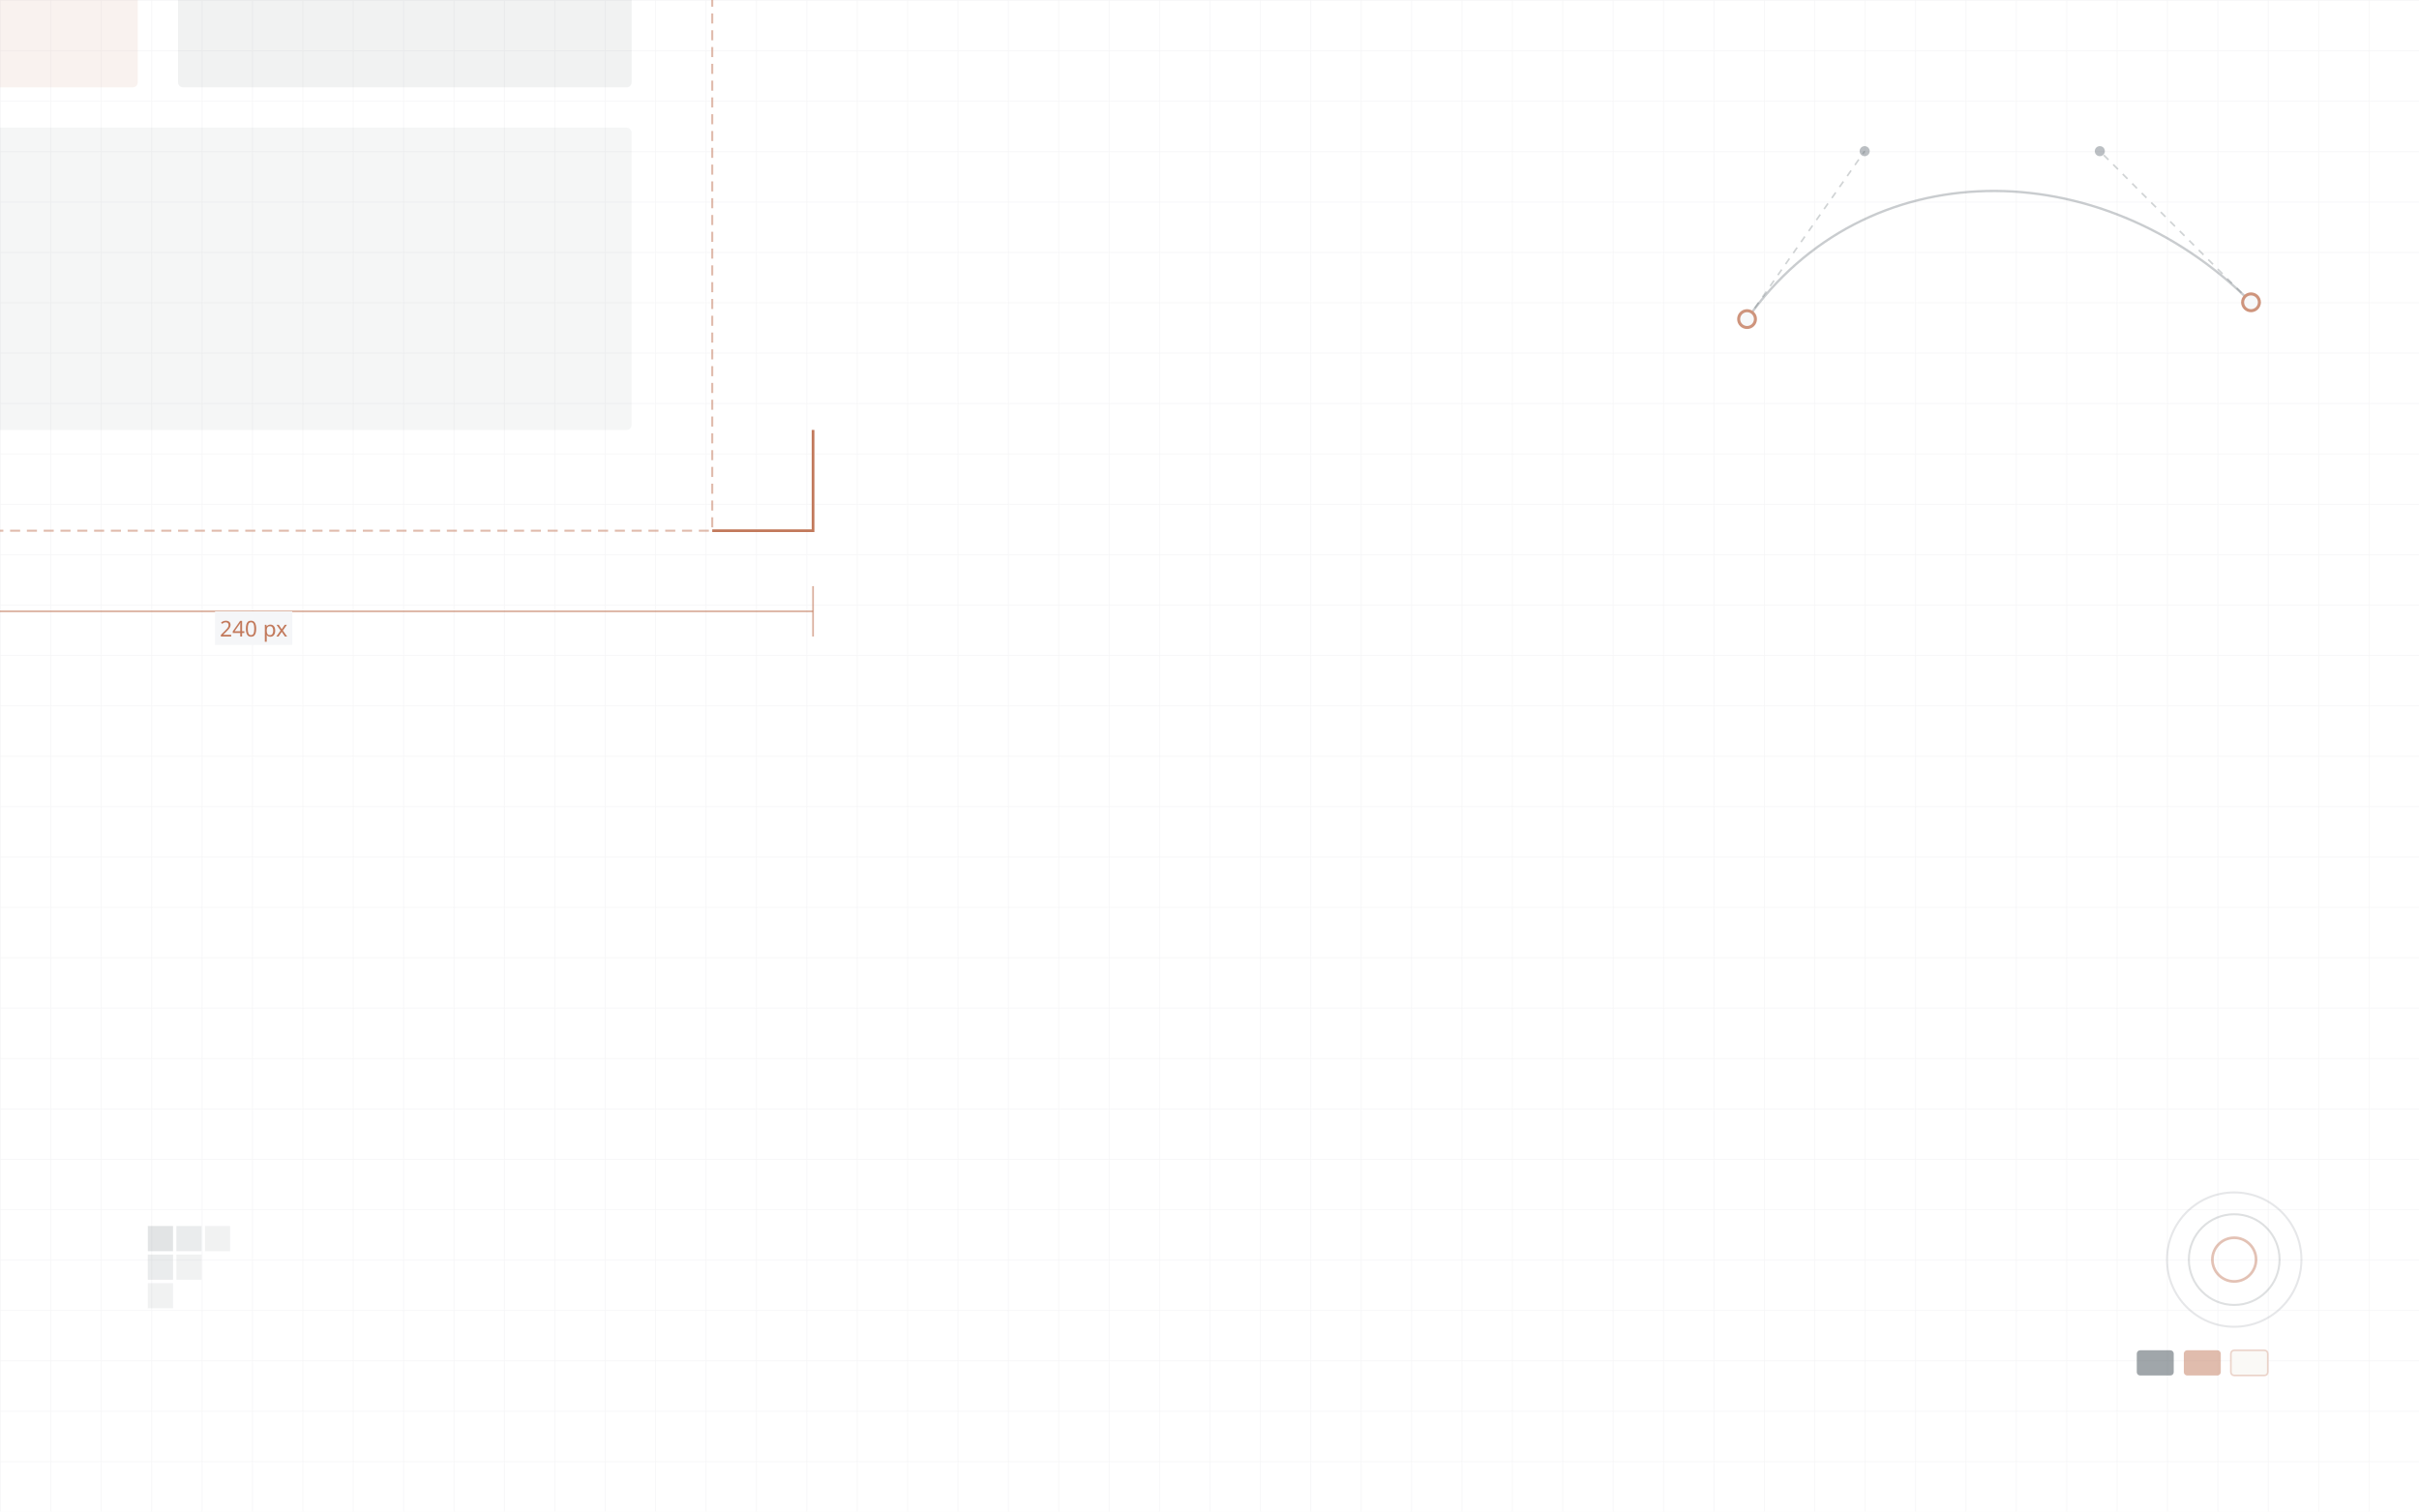
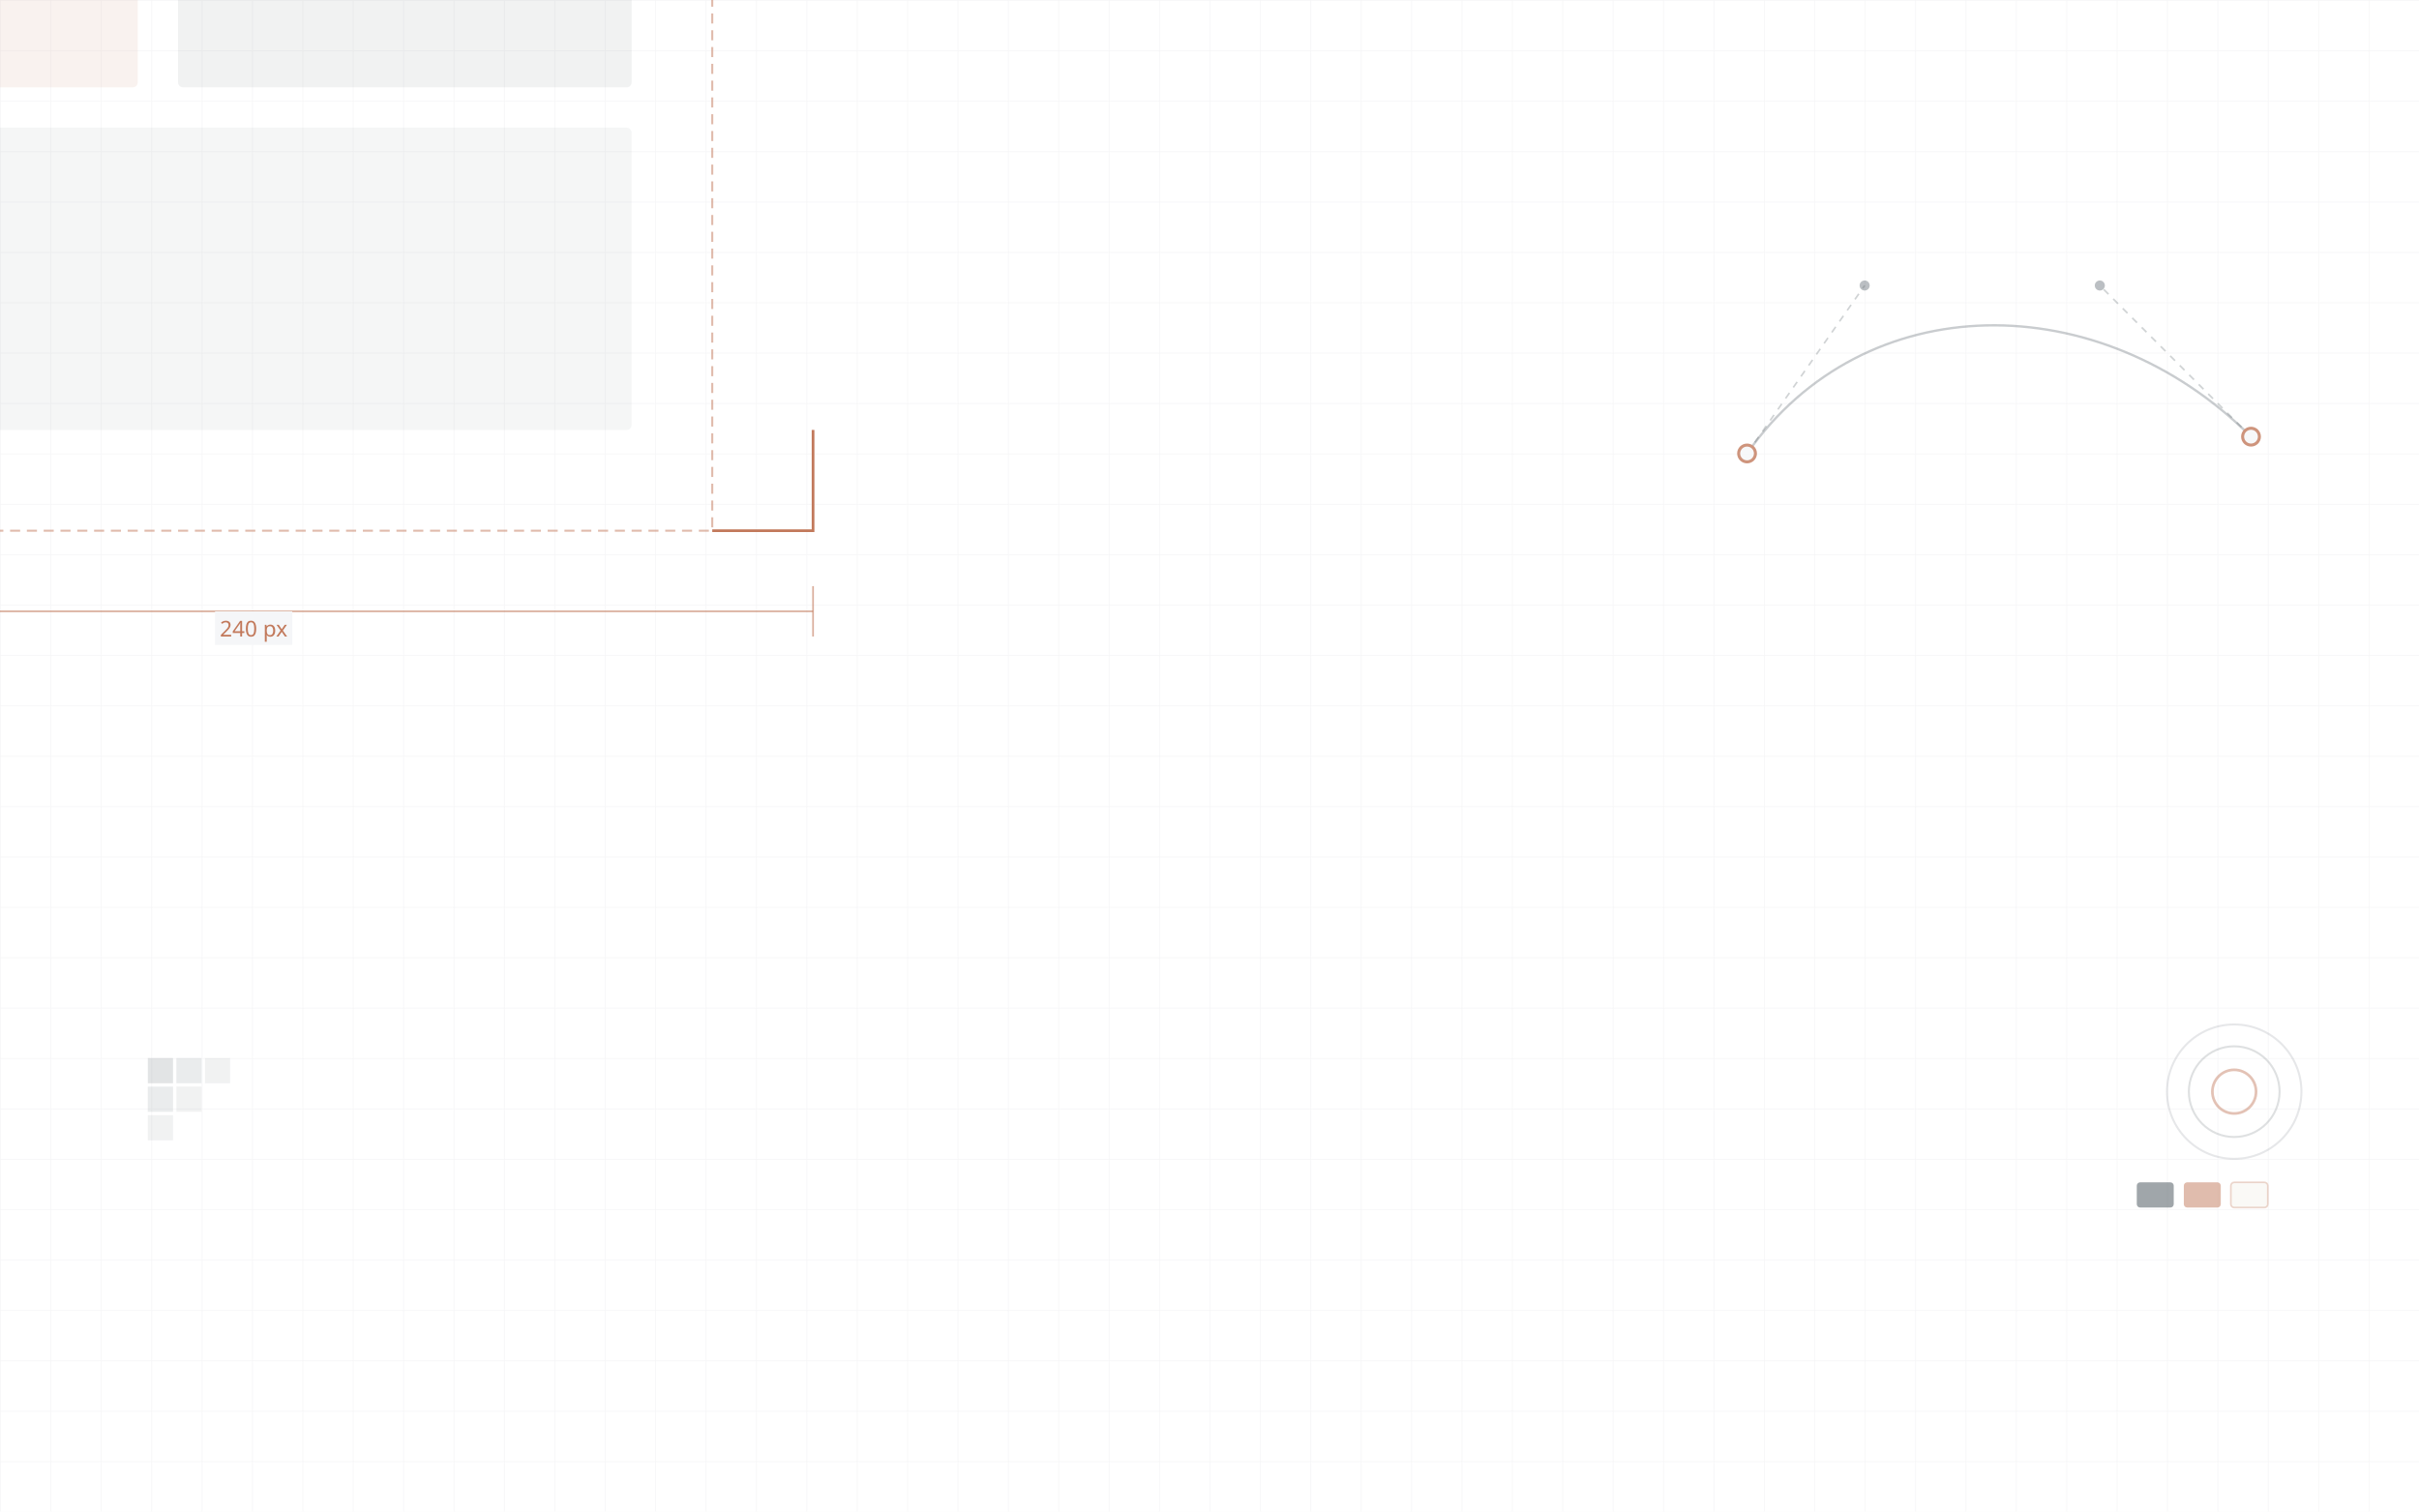
<svg xmlns="http://www.w3.org/2000/svg" viewBox="0 0 1440 900" preserveAspectRatio="xMidYMid slice">
  <defs>
    <pattern id="grid" width="30" height="30" patternUnits="userSpaceOnUse">
      <path d="M30 0H0V30" fill="none" stroke="#2C3A43" stroke-opacity="0.05" stroke-width="0.8" />
    </pattern>
  </defs>
  <rect width="1440" height="900" fill="url(#grid)" />
  <g transform="translate(-470, -380)">
    <rect x="264" y="228" width="630" height="468" fill="none" stroke="#C2795B" stroke-opacity="0.5" stroke-width="1.2" stroke-dasharray="6 4" />
    <path d="M264 288V228H324 M894 228H954V288 M264 636V696H324 M894 696H954V636" fill="none" stroke="#C2795B" stroke-width="1.6" />
    <rect x="312" y="276" width="240" height="156" rx="3" fill="#C2795B" opacity="0.10" />
    <rect x="576" y="276" width="270" height="156" rx="3" fill="#2C3A43" opacity="0.07" />
    <rect x="312" y="456" width="534" height="180" rx="3" fill="#2C3A43" opacity="0.05" />
    <path d="M264 744H954" stroke="#C2795B" stroke-opacity="0.6" stroke-width="1" />
    <path d="M264 729V759 M954 729V759" stroke="#C2795B" stroke-opacity="0.6" stroke-width="1" />
    <rect x="598" y="744" width="46" height="20" fill="#f5f6f8" />
    <text x="621" y="759" text-anchor="middle" font-size="13" font-family="sans-serif" fill="#C2795B">240 px</text>
  </g>
-   <g opacity="0.8">
+   <g opacity="0.8" transform="translate(0, 80)">
    <path d="M1040 190C1110 90,1250 90,1340 180" fill="none" stroke="#2C3A43" stroke-opacity="0.32" stroke-width="1.4" />
    <path d="M1040 190L1110 90 M1340 180L1250 90" fill="none" stroke="#2C3A43" stroke-opacity="0.28" stroke-width="1" stroke-dasharray="4 4" />
    <circle cx="1040" cy="190" r="5" fill="#f5f6f8" stroke="#C2795B" stroke-width="1.8" />
    <circle cx="1340" cy="180" r="5" fill="#f5f6f8" stroke="#C2795B" stroke-width="1.8" />
    <circle cx="1110" cy="90" r="3" fill="#2C3A43" opacity="0.4" />
    <circle cx="1250" cy="90" r="3" fill="#2C3A43" opacity="0.4" />
  </g>
-   <g fill="#2C3A43">
+   <g fill="#2C3A43" transform="translate(0, -100)">
    <rect x="88" y="730" width="15" height="15" opacity="0.14" />
    <rect x="105" y="730" width="15" height="15" opacity="0.10" />
    <rect x="88" y="747" width="15" height="15" opacity="0.10" />
    <rect x="122" y="730" width="15" height="15" opacity="0.07" />
    <rect x="105" y="747" width="15" height="15" opacity="0.07" />
    <rect x="88" y="764" width="15" height="15" opacity="0.07" />
  </g>
-   <g>
+   <g transform="translate(0, -100)">
    <circle cx="1330" cy="750" r="40" fill="none" stroke="#2C3A43" stroke-opacity="0.12" stroke-width="1.2" />
    <circle cx="1330" cy="750" r="27" fill="none" stroke="#2C3A43" stroke-opacity="0.16" stroke-width="1.2" />
    <circle cx="1330" cy="750" r="13" fill="none" stroke="#C2795B" stroke-opacity="0.45" stroke-width="1.6" />
    <rect x="1272" y="804" width="22" height="15" rx="2" fill="#2C3A43" opacity="0.45" />
    <rect x="1300" y="804" width="22" height="15" rx="2" fill="#C2795B" opacity="0.5" />
    <rect x="1328" y="804" width="22" height="15" rx="2" fill="#FAF9F6" stroke="#C2795B" stroke-opacity="0.3" />
  </g>
</svg>
